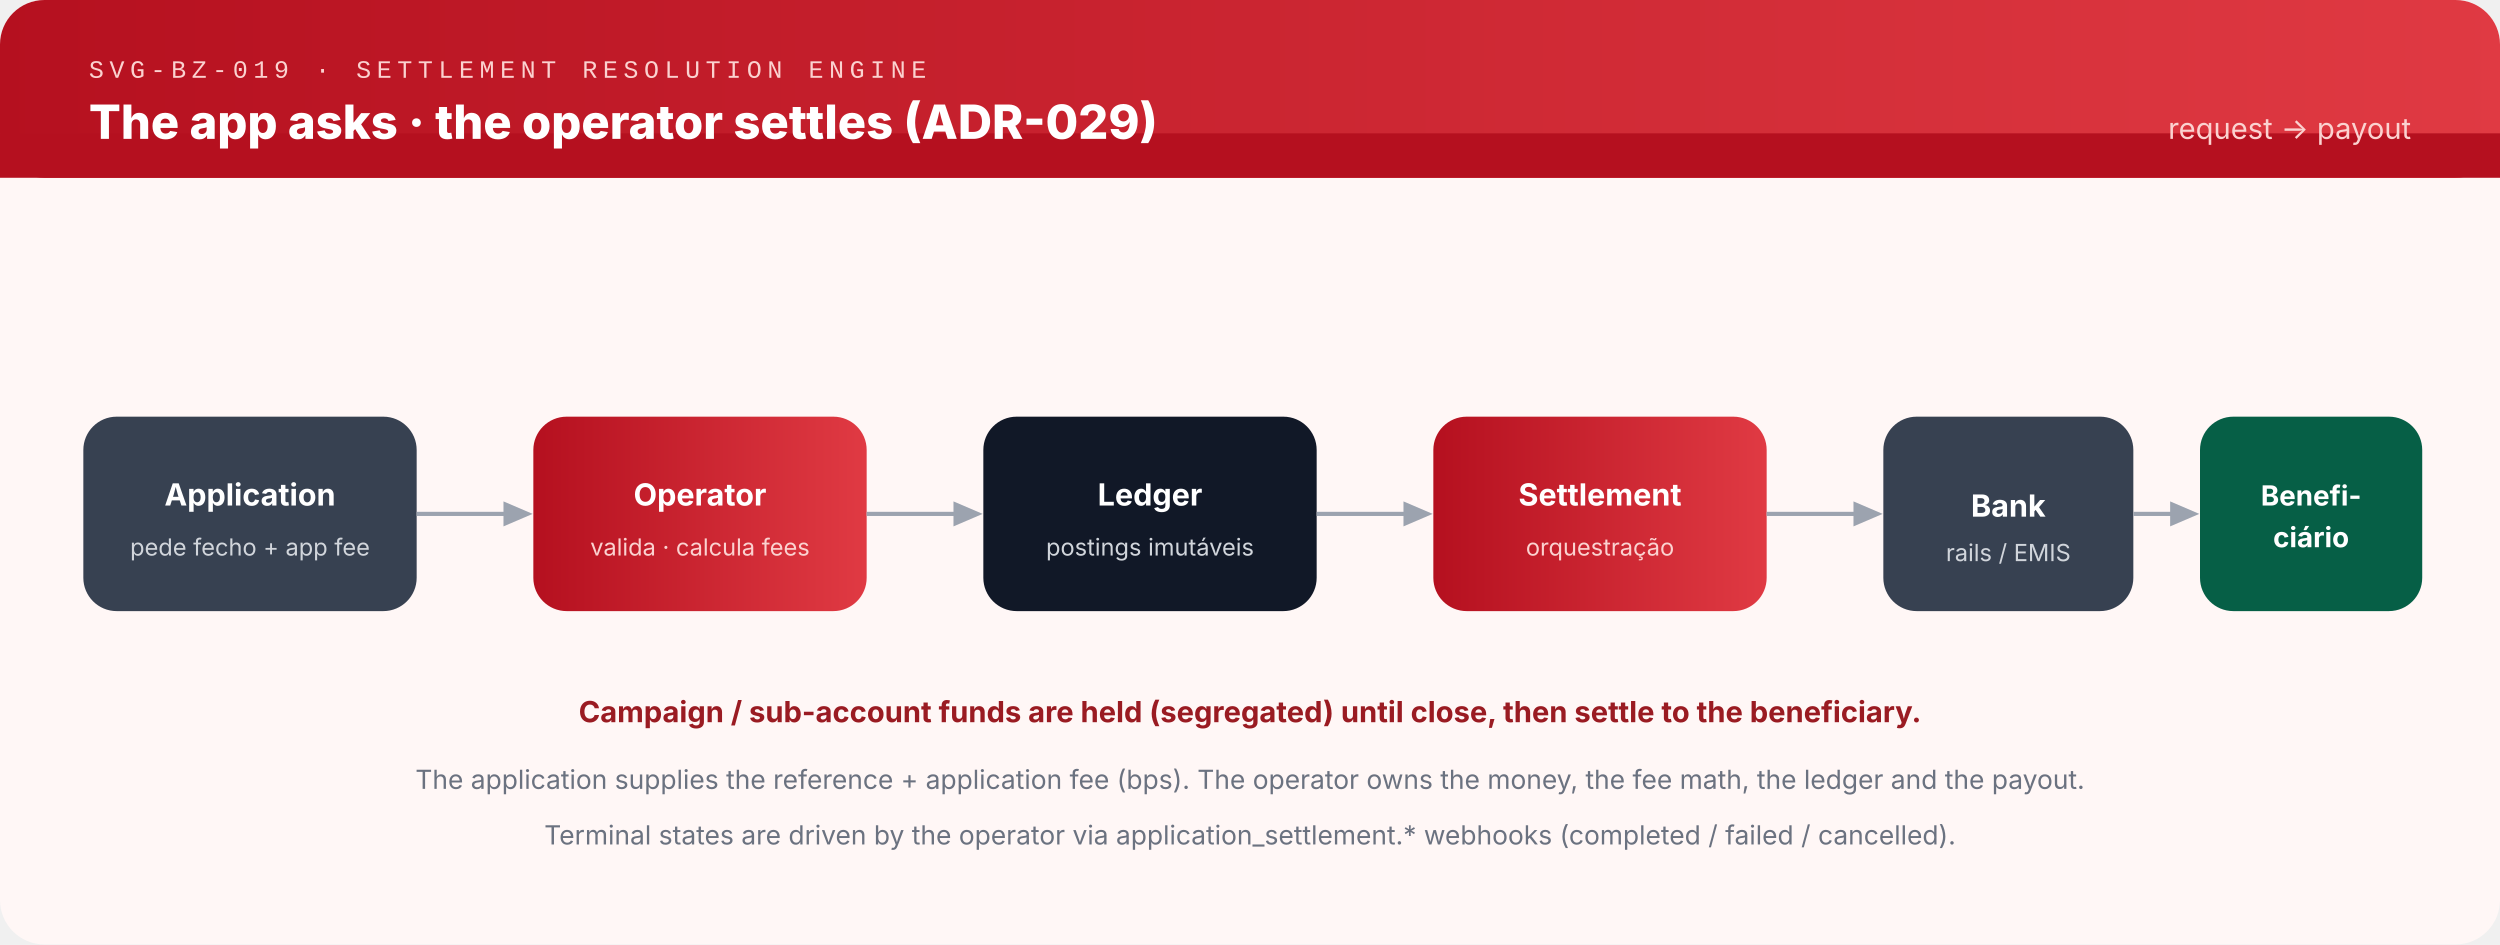
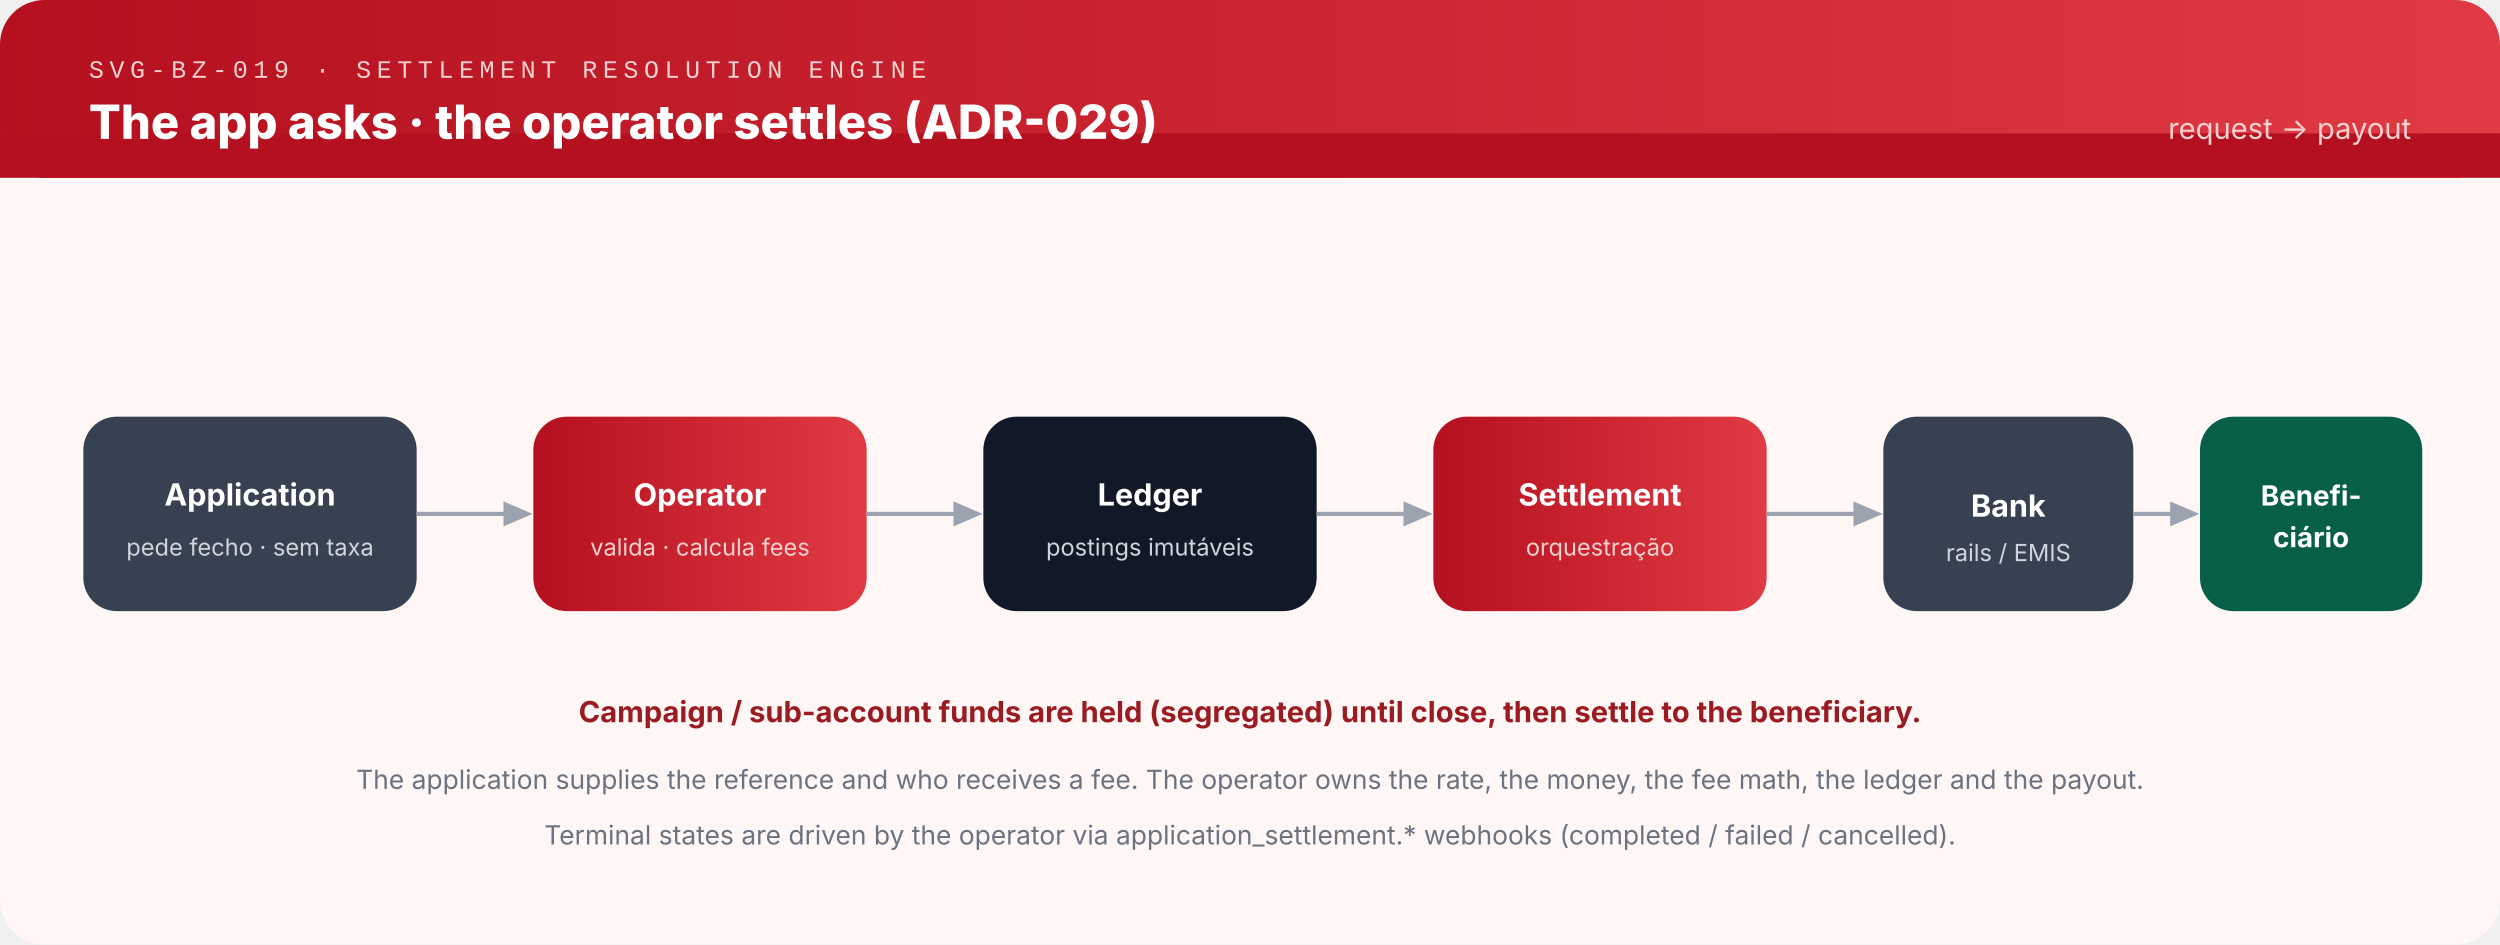
<svg xmlns="http://www.w3.org/2000/svg" viewBox="0 0 900 340" role="img" aria-label="Settlement flow" font-family="system-ui,-apple-system,sans-serif">
  <defs>
    <linearGradient id="hg" x1="0" y1="0" x2="1" y2="0">
      <stop offset="0%" stop-color="#B5101F" />
      <stop offset="100%" stop-color="#E03A43" />
    </linearGradient>
    <marker id="ar" markerWidth="9" markerHeight="9" refX="4.5" refY="3" orient="auto">
      <path d="M0,0 L0,6 L7,3 z" fill="#9CA3AF" />
    </marker>
  </defs>
  <rect width="900" height="340" fill="#FFF7F6" rx="16" />
  <rect x="0" y="0" width="900" height="64" fill="url(#hg)" rx="16" />
  <rect x="0" y="48" width="900" height="16" fill="#B5101F" />
  <text x="32" y="28" font-family="ui-monospace,'Courier New',monospace" font-size="9" fill="#FBD2D0" letter-spacing="2">SVG-BZ-019 · SETTLEMENT RESOLUTION ENGINE</text>
  <text x="32" y="50" font-size="17" font-weight="800" fill="#FFFFFF">The app asks · the operator settles (ADR-029)</text>
  <text x="868" y="50" text-anchor="end" font-size="10.5" fill="#FBD2D0">request → payout</text>
  <g font-size="11" font-weight="700" fill="#FFFFFF">
    <rect x="30" y="150" width="120" height="70" rx="12" fill="#374151" />
    <text x="90" y="182" text-anchor="middle">Application</text>
-     <text x="90" y="200" text-anchor="middle" font-size="8.5" font-weight="400" fill="#D1D5DB">pede fecho + app fee</text>
+     <text x="90" y="200" text-anchor="middle" font-size="8.5" font-weight="400" fill="#D1D5DB">pede fecho · sem taxa</text>
    <rect x="192" y="150" width="120" height="70" rx="12" fill="url(#hg)" />
    <text x="252" y="182" text-anchor="middle">Operator</text>
    <text x="252" y="200" text-anchor="middle" font-size="8.5" font-weight="400" fill="#FBD2D0">valida · calcula fees</text>
    <rect x="354" y="150" width="120" height="70" rx="12" fill="#111827" />
    <text x="414" y="182" text-anchor="middle">Ledger</text>
    <text x="414" y="200" text-anchor="middle" font-size="8.5" font-weight="400" fill="#D1D5DB">postings imutáveis</text>
    <rect x="516" y="150" width="120" height="70" rx="12" fill="url(#hg)" />
    <text x="576" y="182" text-anchor="middle">Settlement</text>
    <text x="576" y="200" text-anchor="middle" font-size="8.5" font-weight="400" fill="#FBD2D0">orquestração</text>
    <rect x="678" y="150" width="90" height="70" rx="12" fill="#374151" />
    <text x="723" y="186" text-anchor="middle">Bank</text>
    <text x="723" y="202" text-anchor="middle" font-size="8.5" font-weight="400" fill="#D1D5DB">rails / EMIS</text>
    <rect x="792" y="150" width="80" height="70" rx="12" fill="#065F46" />
    <text x="832" y="182" text-anchor="middle" font-size="10">Benefi-</text>
    <text x="832" y="197" text-anchor="middle" font-size="10">ciário</text>
  </g>
  <g stroke="#9CA3AF" stroke-width="1.5" marker-end="url(#ar)">
    <line x1="150" y1="185" x2="188" y2="185" />
    <line x1="312" y1="185" x2="350" y2="185" />
    <line x1="474" y1="185" x2="512" y2="185" />
    <line x1="636" y1="185" x2="674" y2="185" />
    <line x1="768" y1="185" x2="788" y2="185" />
  </g>
  <text x="450" y="260" text-anchor="middle" font-size="10.5" font-weight="700" fill="#9A1B22">Campaign / sub-account funds are held (segregated) until close, then settle to the beneficiary.</text>
-   <text x="450" y="284" text-anchor="middle" font-size="9.5" fill="#6B7280">The application supplies the reference + application fee (bps). The operator owns the money, the fee math, the ledger and the payout.</text>
+   <text x="450" y="284" text-anchor="middle" font-size="9.5" fill="#6B7280">The application supplies the reference and who receives a fee. The operator owns the rate, the money, the fee math, the ledger and the payout.</text>
  <text x="450" y="304" text-anchor="middle" font-size="9.5" fill="#6B7280">Terminal states are driven by the operator via application_settlement.* webhooks (completed / failed / cancelled).</text>
</svg>
